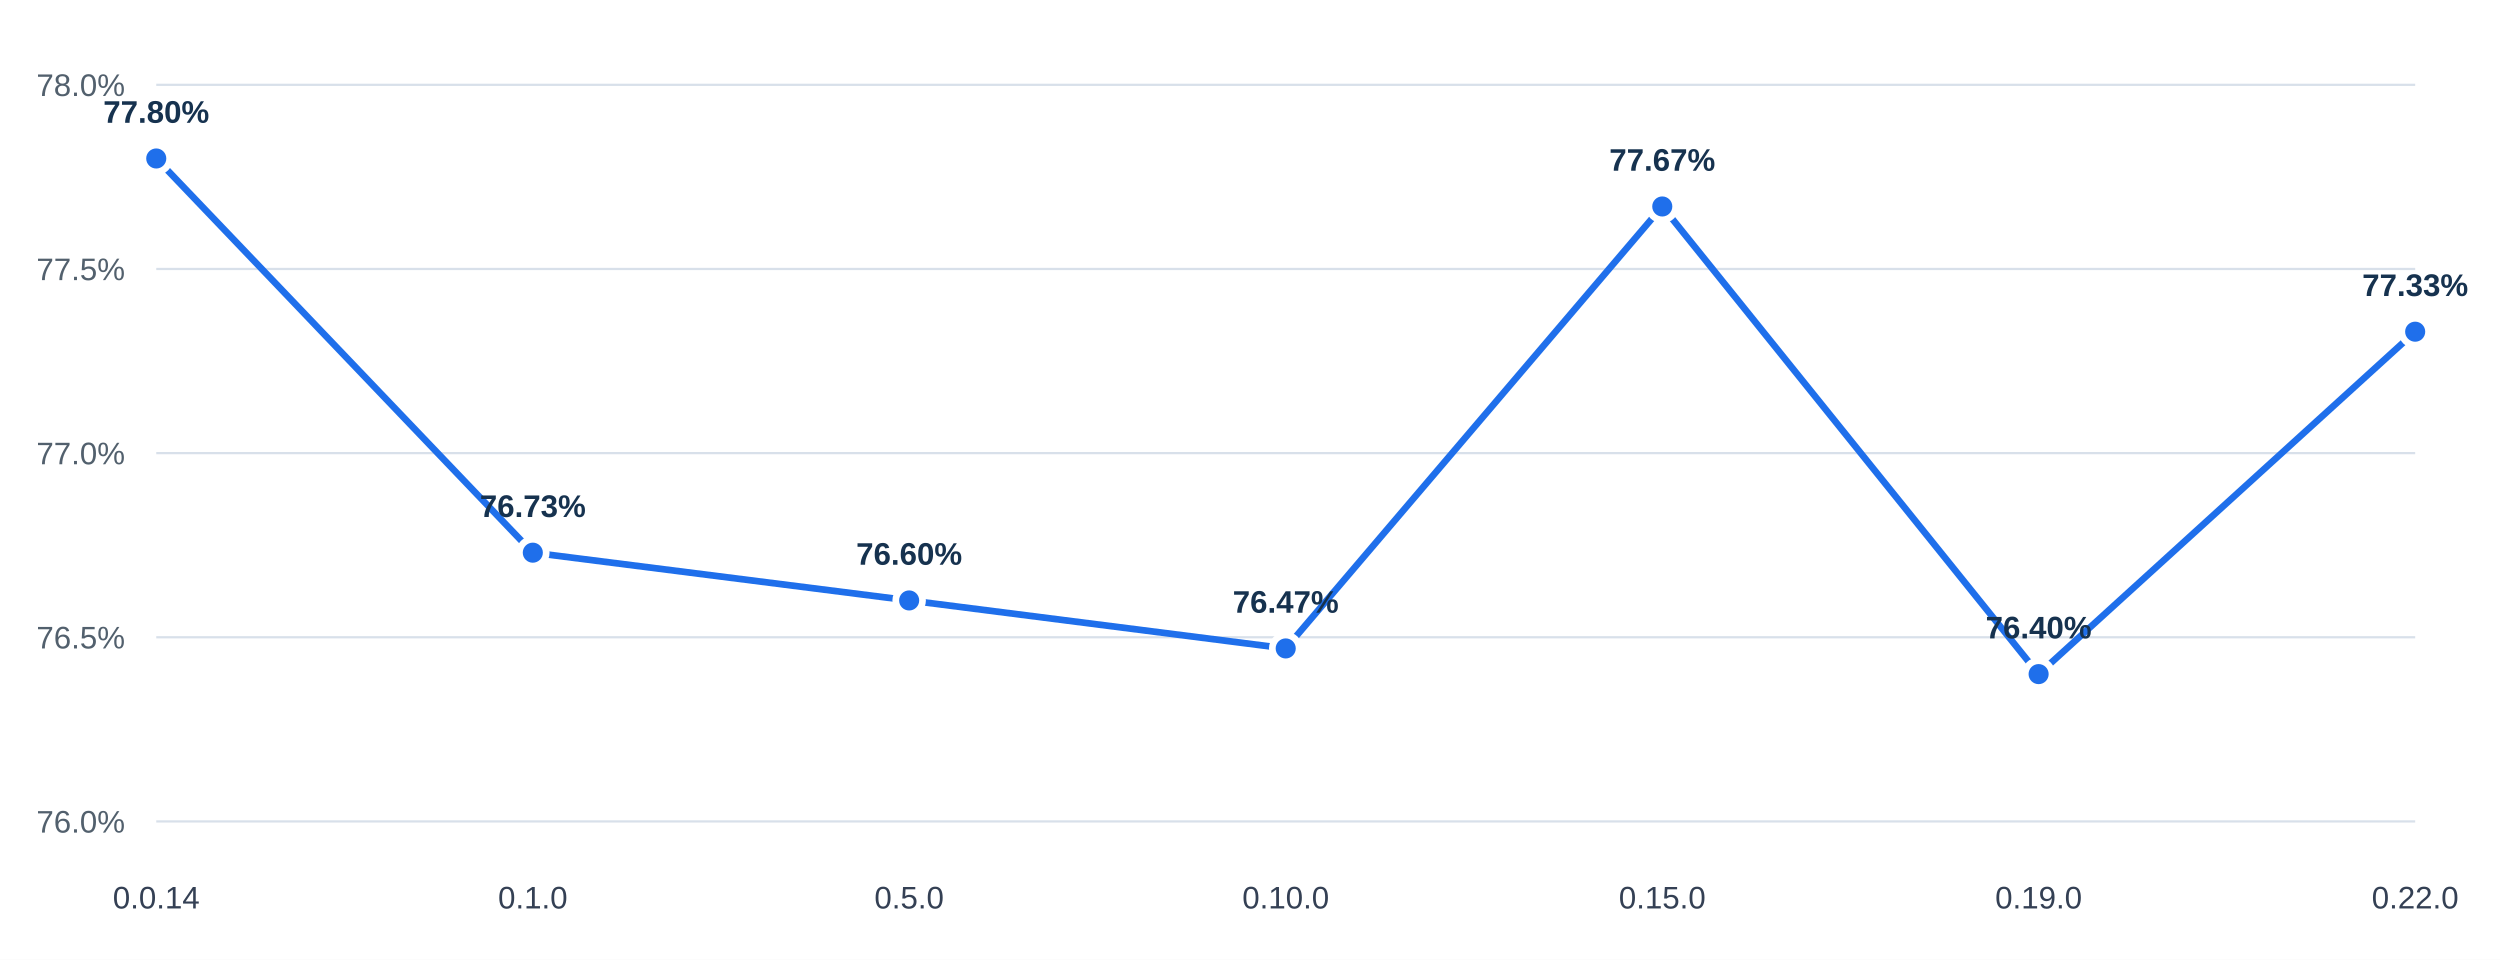
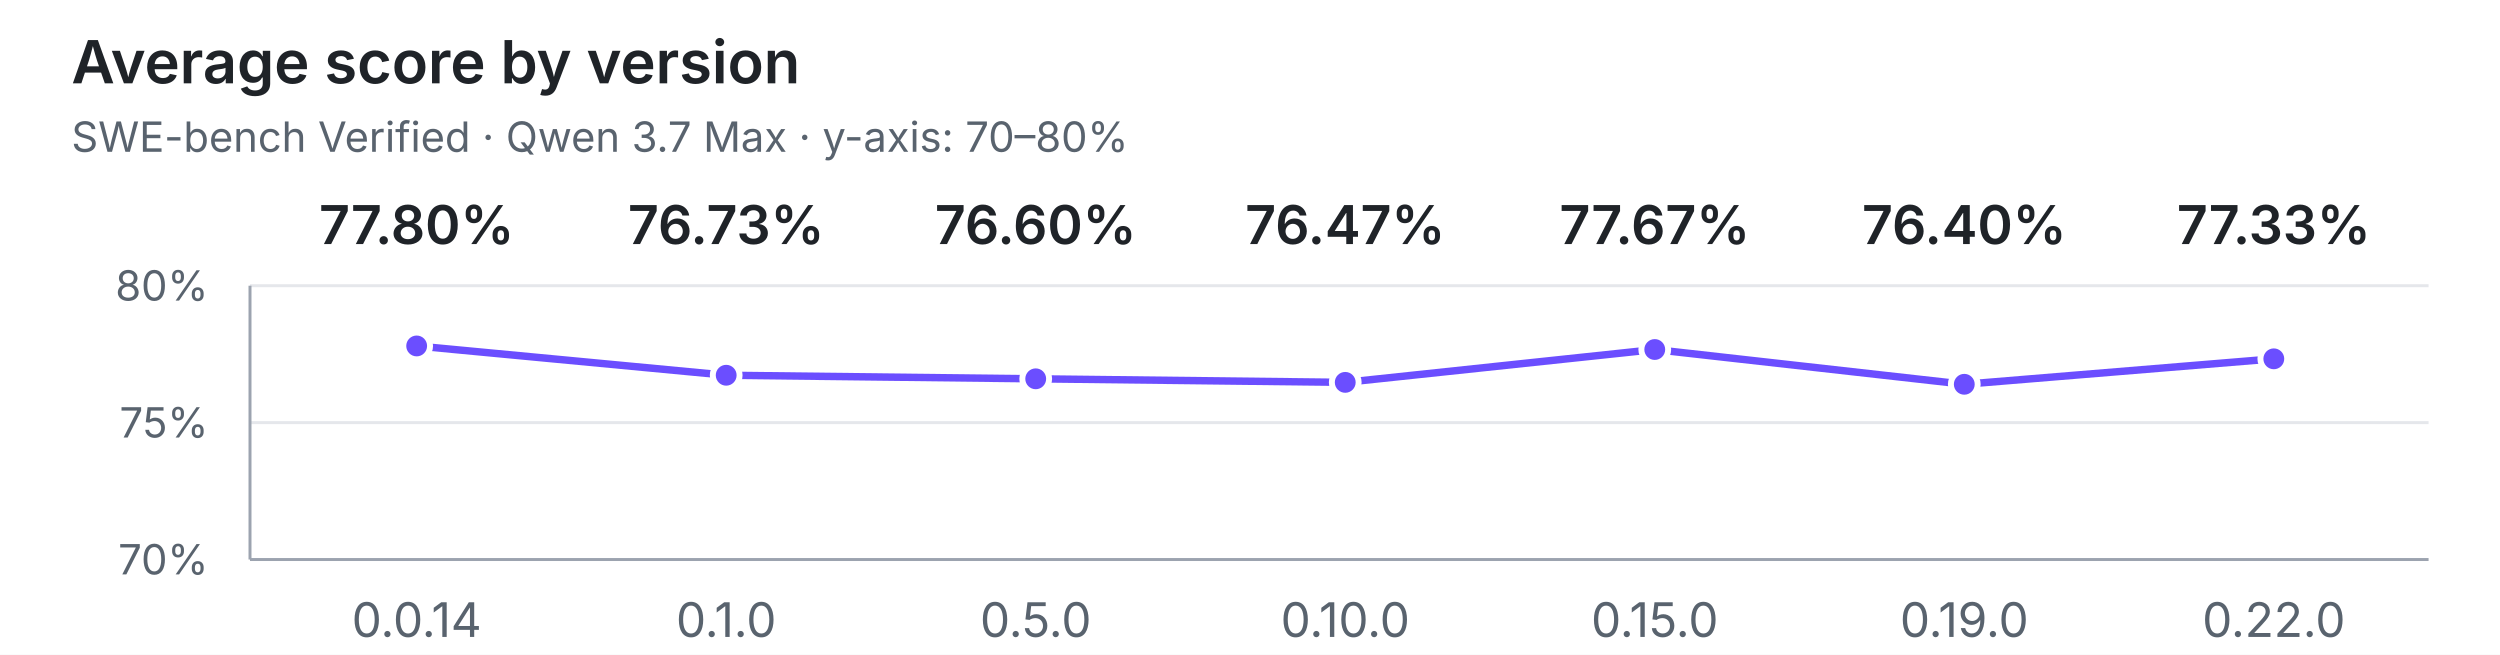
- <svg xmlns="http://www.w3.org/2000/svg" width="1120" height="430" viewBox="0 0 1120 430">
-   <rect width="100%" height="100%" fill="#FFFFFF" />
-   <g font-family="Arial, sans-serif">
-     <line x1="70" y1="368" x2="1082" y2="368" stroke="#D8E0EA" stroke-width="1" />
-     <text x="56" y="373" text-anchor="end" font-size="14" fill="#52606D">76.0%</text>
-     <line x1="70" y1="285.5" x2="1082" y2="285.5" stroke="#D8E0EA" stroke-width="1" />
-     <text x="56" y="290.5" text-anchor="end" font-size="14" fill="#52606D">76.5%</text>
-     <line x1="70" y1="203" x2="1082" y2="203" stroke="#D8E0EA" stroke-width="1" />
-     <text x="56" y="208" text-anchor="end" font-size="14" fill="#52606D">77.0%</text>
-     <line x1="70" y1="120.5" x2="1082" y2="120.5" stroke="#D8E0EA" stroke-width="1" />
-     <text x="56" y="125.5" text-anchor="end" font-size="14" fill="#52606D">77.5%</text>
-     <line x1="70" y1="38" x2="1082" y2="38" stroke="#D8E0EA" stroke-width="1" />
-     <text x="56" y="43" text-anchor="end" font-size="14" fill="#52606D">78.0%</text>
-     <path d="M 70 71 L 238.7 247.6 L 407.3 269 L 576 290.5 L 744.7 92.5 L 913.3 302 L 1082 148.6" fill="none" stroke="#1F6FEB" stroke-width="3" stroke-linecap="round" stroke-linejoin="round" />
-     <circle cx="70" cy="71" r="6" fill="#1F6FEB" stroke="#FFFFFF" stroke-width="3" />
-     <text x="70" y="55" text-anchor="middle" font-size="14" font-weight="700" fill="#16324F">77.80%</text>
-     <text x="70" y="407" text-anchor="middle" font-size="14" fill="#344054">0.0.14</text>
-     <circle cx="238.7" cy="247.6" r="6" fill="#1F6FEB" stroke="#FFFFFF" stroke-width="3" />
-     <text x="238.7" y="231.6" text-anchor="middle" font-size="14" font-weight="700" fill="#16324F">76.73%</text>
-     <text x="238.7" y="407" text-anchor="middle" font-size="14" fill="#344054">0.1.0</text>
-     <circle cx="407.3" cy="269" r="6" fill="#1F6FEB" stroke="#FFFFFF" stroke-width="3" />
-     <text x="407.3" y="253" text-anchor="middle" font-size="14" font-weight="700" fill="#16324F">76.60%</text>
-     <text x="407.3" y="407" text-anchor="middle" font-size="14" fill="#344054">0.5.0</text>
-     <circle cx="576" cy="290.5" r="6" fill="#1F6FEB" stroke="#FFFFFF" stroke-width="3" />
-     <text x="576" y="274.5" text-anchor="middle" font-size="14" font-weight="700" fill="#16324F">76.47%</text>
-     <text x="576" y="407" text-anchor="middle" font-size="14" fill="#344054">0.10.0</text>
-     <circle cx="744.7" cy="92.5" r="6" fill="#1F6FEB" stroke="#FFFFFF" stroke-width="3" />
-     <text x="744.7" y="76.5" text-anchor="middle" font-size="14" font-weight="700" fill="#16324F">77.67%</text>
-     <text x="744.7" y="407" text-anchor="middle" font-size="14" fill="#344054">0.15.0</text>
-     <circle cx="913.3" cy="302" r="6" fill="#1F6FEB" stroke="#FFFFFF" stroke-width="3" />
-     <text x="913.3" y="286" text-anchor="middle" font-size="14" font-weight="700" fill="#16324F">76.40%</text>
-     <text x="913.3" y="407" text-anchor="middle" font-size="14" fill="#344054">0.19.0</text>
-     <circle cx="1082" cy="148.6" r="6" fill="#1F6FEB" stroke="#FFFFFF" stroke-width="3" />
-     <text x="1082" y="132.6" text-anchor="middle" font-size="14" font-weight="700" fill="#16324F">77.33%</text>
-     <text x="1082" y="407" text-anchor="middle" font-size="14" fill="#344054">0.22.0</text>
+ <svg xmlns="http://www.w3.org/2000/svg" width="840" height="220" viewBox="0 0 840 220" role="img" aria-labelledby="chart-title chart-description">
+   <style>
+     .background { fill: #ffffff; }
+     .heading, .score { fill: #1f2328; }
+     .label { fill: #59636e; }
+     .grid { stroke: #e5e7eb; }
+     .axis { stroke: #9ca3af; }
+     .trend { stroke: #6b4eff; }
+     .point { fill: #6b4eff; stroke: #ffffff; }
+     @media (prefers-color-scheme: dark) {
+       .background { fill: #0d1117; }
+       .heading, .score { fill: #f0f6fc; }
+       .label { fill: #b1bac4; }
+       .grid { stroke: #30363d; }
+       .axis { stroke: #6e7681; }
+       .trend { stroke: #a78bfa; }
+       .point { fill: #a78bfa; stroke: #0d1117; }
+     }
+   </style>
+   <rect class="background" width="840" height="220" />
+   <g font-family="-apple-system, BlinkMacSystemFont, 'Segoe UI', sans-serif">
+     <text class="heading" x="24" y="28" font-size="20" font-weight="600">Average score by version</text>
+     <text class="label" x="24" y="51" font-size="14">SWE-bench Verified · Qwen 3.7 Max · y-axis: 70–80%</text>
+     <line class="grid" x1="84" y1="96" x2="816" y2="96" stroke-width="1" />
+     <text class="label" x="70" y="101" text-anchor="end" font-size="14">80%</text>
+     <line class="grid" x1="84" y1="142" x2="816" y2="142" stroke-width="1" />
+     <text class="label" x="70" y="147" text-anchor="end" font-size="14">75%</text>
+     <line class="axis" x1="84" y1="188" x2="816" y2="188" stroke-width="1" />
+     <text class="label" x="70" y="193" text-anchor="end" font-size="14">70%</text>
+     <line class="axis" x1="84" y1="96" x2="84" y2="188" stroke-width="1" />
+     <path class="trend" d="M 140 116.24 L 244 126.084 L 348 127.28 L 452 128.476 L 556 117.436 L 660 129.12 L 764 120.564" fill="none" stroke-width="2.5" stroke-linecap="round" stroke-linejoin="round" />
+     <circle class="point" cx="140" cy="116.24" r="4.5" stroke-width="2" />
+     <text class="score" x="140" y="82" text-anchor="middle" font-size="18" font-weight="600">77.80%</text>
+     <text class="label" x="140" y="214" text-anchor="middle" font-size="16">0.0.14</text>
+     <circle class="point" cx="244" cy="126.084" r="4.5" stroke-width="2" />
+     <text class="score" x="244" y="82" text-anchor="middle" font-size="18" font-weight="600">76.73%</text>
+     <text class="label" x="244" y="214" text-anchor="middle" font-size="16">0.1.0</text>
+     <circle class="point" cx="348" cy="127.28" r="4.5" stroke-width="2" />
+     <text class="score" x="348" y="82" text-anchor="middle" font-size="18" font-weight="600">76.60%</text>
+     <text class="label" x="348" y="214" text-anchor="middle" font-size="16">0.5.0</text>
+     <circle class="point" cx="452" cy="128.476" r="4.5" stroke-width="2" />
+     <text class="score" x="452" y="82" text-anchor="middle" font-size="18" font-weight="600">76.47%</text>
+     <text class="label" x="452" y="214" text-anchor="middle" font-size="16">0.10.0</text>
+     <circle class="point" cx="556" cy="117.436" r="4.5" stroke-width="2" />
+     <text class="score" x="556" y="82" text-anchor="middle" font-size="18" font-weight="600">77.67%</text>
+     <text class="label" x="556" y="214" text-anchor="middle" font-size="16">0.15.0</text>
+     <circle class="point" cx="660" cy="129.12" r="4.5" stroke-width="2" />
+     <text class="score" x="660" y="82" text-anchor="middle" font-size="18" font-weight="600">76.40%</text>
+     <text class="label" x="660" y="214" text-anchor="middle" font-size="16">0.19.0</text>
+     <circle class="point" cx="764" cy="120.564" r="4.5" stroke-width="2" />
+     <text class="score" x="764" y="82" text-anchor="middle" font-size="18" font-weight="600">77.33%</text>
+     <text class="label" x="764" y="214" text-anchor="middle" font-size="16">0.22.0</text>
  </g>
</svg>
